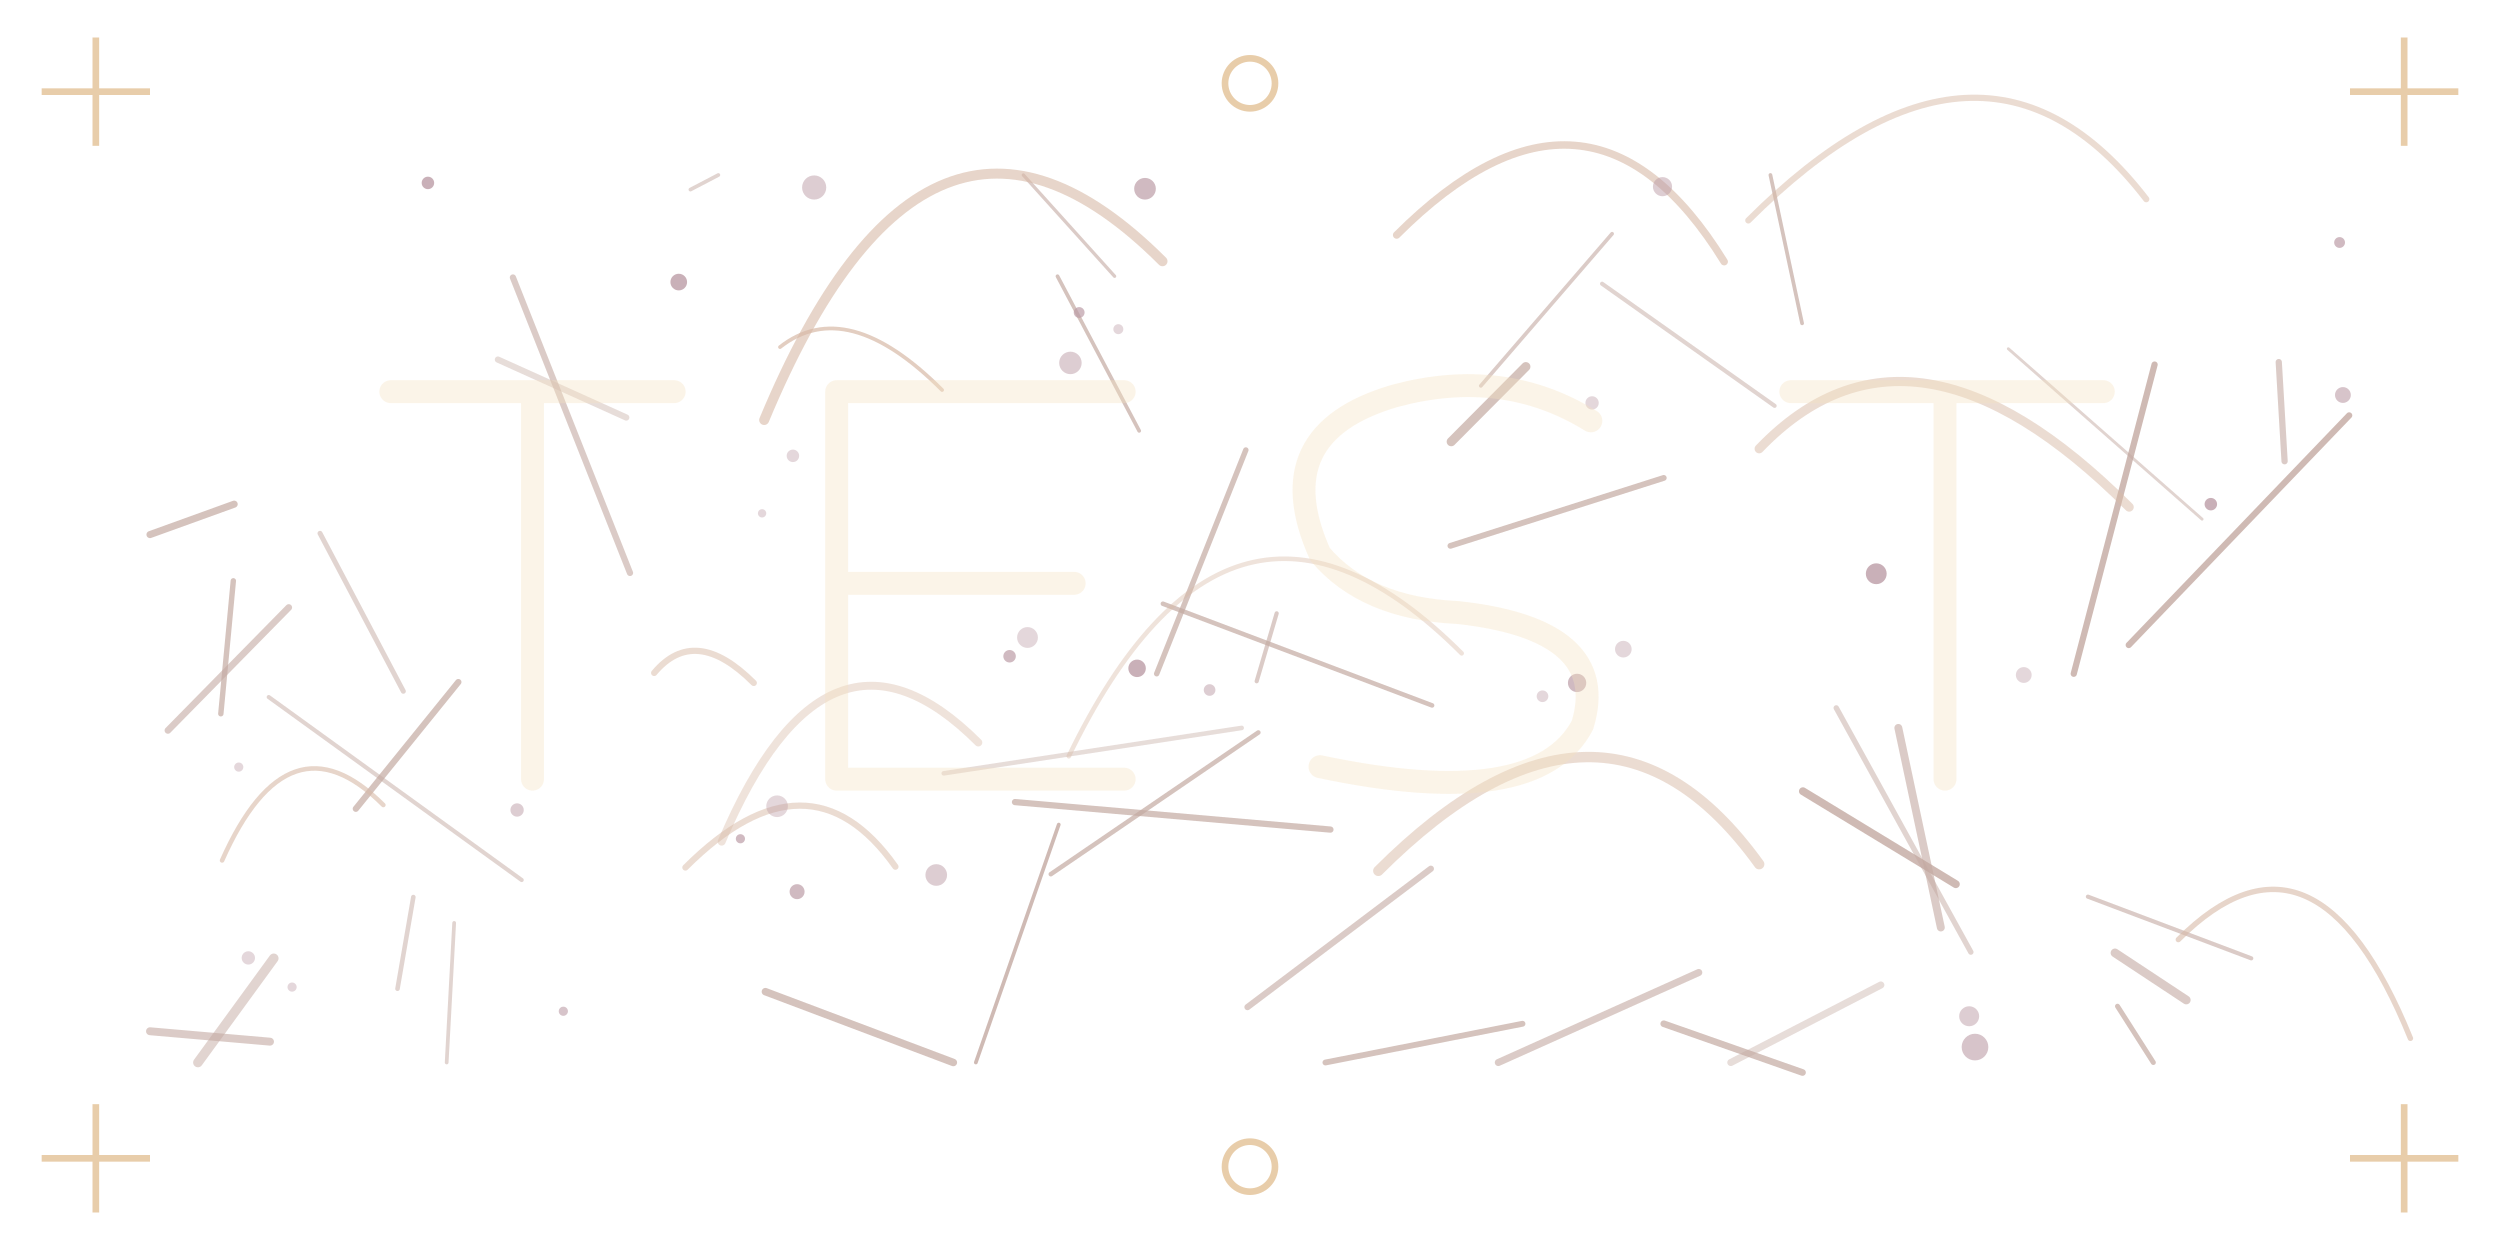
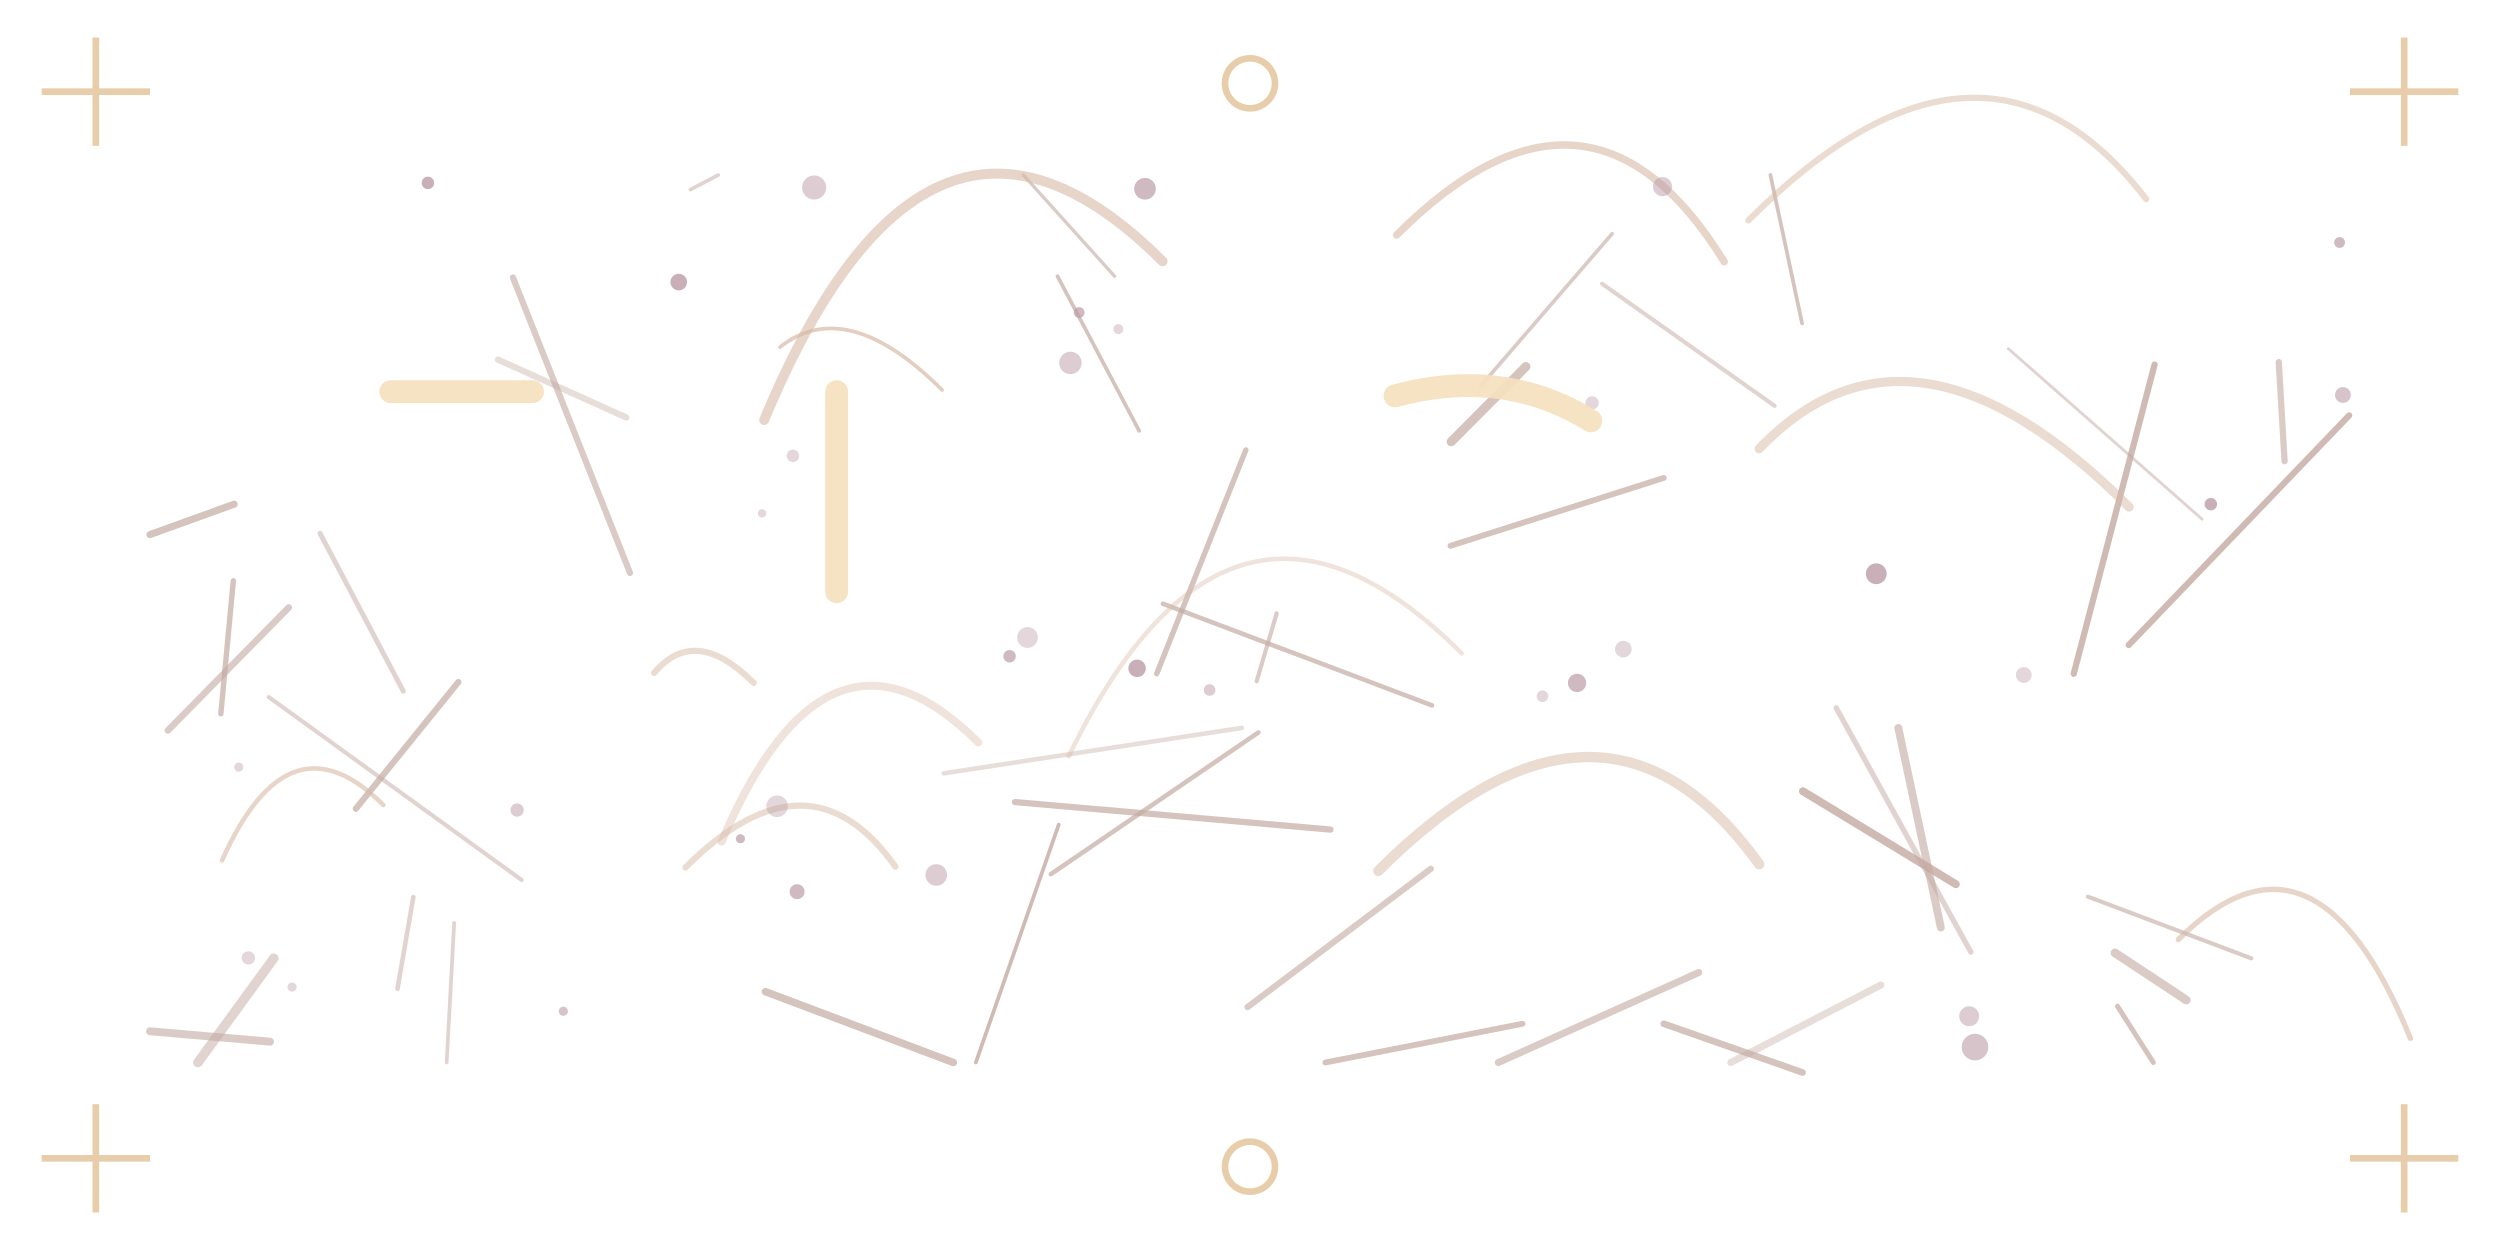
<svg xmlns="http://www.w3.org/2000/svg" width="160mm" height="80mm" viewBox="0 0 600 300">
  <g fill="none" stroke="#c3a9a1" stroke-linecap="round" stroke-linejoin="round">
    <path d="M119.5 86.3L150.3 100.2" stroke-width="1.5" opacity="0.4" />
    <path d="M267.5 66.3L245.6 42.0" stroke-width="0.8" opacity="0.6" />
    <path d="M273.4 103.4L253.8 66.3" stroke-width="0.9" opacity="0.7" />
    <path d="M65.7 230.0L47.5 255.0" stroke-width="2.3" opacity="0.5" />
    <path d="M76.8 128.0L96.8 165.9" stroke-width="1.2" opacity="0.5" />
    <path d="M507.6 228.7L524.7 240.0" stroke-width="2.1" opacity="0.6" />
    <path d="M109.0 221.5L107.2 255.0" stroke-width="0.9" opacity="0.5" />
    <path d="M348.3 106.0L366.2 88.0" stroke-width="2.2" opacity="0.7" />
    <path d="M407.7 233.4L359.6 255.0" stroke-width="1.7" opacity="0.6" />
    <path d="M348.1 131.0L399.3 114.7" stroke-width="1.4" opacity="0.7" />
    <path d="M465.8 222.6L455.6 174.7" stroke-width="1.9" opacity="0.6" />
    <path d="M277.6 161.7L299.0 108.0" stroke-width="1.3" opacity="0.7" />
    <path d="M528.5 124.6L482.0 83.7" stroke-width="0.7" opacity="0.5" />
    <path d="M123.1 66.6L151.2 137.5" stroke-width="1.5" opacity="0.6" />
    <path d="M254.1 197.9L234.2 255.0" stroke-width="0.9" opacity="0.8" />
    <path d="M302.0 175.8L252.2 209.8" stroke-width="1.1" opacity="0.7" />
    <path d="M440.7 169.9L473.0 228.5" stroke-width="1.3" opacity="0.5" />
    <path d="M56.0 139.4L53.0 171.3" stroke-width="1.3" opacity="0.7" />
    <path d="M451.4 236.4L415.4 255.0" stroke-width="1.7" opacity="0.4" />
    <path d="M183.7 238.0L228.8 255.0" stroke-width="1.8" opacity="0.7" />
    <path d="M469.4 212.2L432.7 189.9" stroke-width="1.9" opacity="0.8" />
    <path d="M40.3 175.3L69.3 145.8" stroke-width="1.6" opacity="0.6" />
    <path d="M425.9 97.4L384.5 68.1" stroke-width="1.0" opacity="0.5" />
    <path d="M510.9 154.8L563.8 99.7" stroke-width="1.5" opacity="0.8" />
    <path d="M243.6 192.5L319.3 199.1" stroke-width="1.5" opacity="0.7" />
    <path d="M508.2 241.5L516.8 255.0" stroke-width="1.2" opacity="0.7" />
    <path d="M365.4 245.7L318.1 255.0" stroke-width="1.4" opacity="0.7" />
    <path d="M548.3 110.7L546.9 86.9" stroke-width="1.5" opacity="0.6" />
    <path d="M85.4 194.1L110.0 163.7" stroke-width="1.5" opacity="0.7" />
    <path d="M165.7 45.5L172.4 42.0" stroke-width="0.9" opacity="0.5" />
    <path d="M306.4 147.2L301.6 163.5" stroke-width="1.0" opacity="0.6" />
    <path d="M343.4 208.5L299.4 241.7" stroke-width="1.5" opacity="0.6" />
    <path d="M56.2 121.0L36.0 128.3" stroke-width="1.7" opacity="0.7" />
    <path d="M95.4 237.3L99.2 215.3" stroke-width="1.1" opacity="0.5" />
    <path d="M517.1 87.5L497.7 161.7" stroke-width="1.5" opacity="0.8" />
    <path d="M226.5 185.6L298.0 174.7" stroke-width="1.1" opacity="0.4" />
    <path d="M355.4 92.6L386.9 56.1" stroke-width="0.9" opacity="0.6" />
    <path d="M501.1 215.2L540.3 230.0" stroke-width="1.0" opacity="0.6" />
    <path d="M64.8 250.0L36.0 247.5" stroke-width="1.9" opacity="0.6" />
    <path d="M343.7 169.3L279.1 144.9" stroke-width="1.1" opacity="0.7" />
    <path d="M432.6 257.4L399.3 245.7" stroke-width="1.6" opacity="0.7" />
    <path d="M125.2 211.2L64.5 167.3" stroke-width="1.0" opacity="0.5" />
    <path d="M432.5 77.6L424.9 42.0" stroke-width="0.9" opacity="0.7" />
  </g>
  <g fill="none" stroke="#d7b9a6" stroke-linecap="round" stroke-linejoin="round">
    <path d="M226.1 93.6q-22.9 -22.9 -38.9 -10.3" stroke-width="0.9" opacity="0.7" />
    <path d="M511.0 121.7q-52.2 -52.2 -88.8 -14.0" stroke-width="2.2" opacity="0.5" />
    <path d="M350.8 156.8q-55.5 -55.5 -94.3 24.7" stroke-width="1.1" opacity="0.4" />
    <path d="M335.2 56.4q46.2 -46.2 78.6 6.4" stroke-width="1.8" opacity="0.6" />
    <path d="M164.5 208.2q29.6 -29.6 50.4 -0.2" stroke-width="1.5" opacity="0.5" />
    <path d="M92.0 193.2q-22.7 -22.7 -38.7 13.3" stroke-width="1.1" opacity="0.6" />
    <path d="M522.8 225.5q32.8 -32.8 55.7 23.7" stroke-width="1.3" opacity="0.6" />
    <path d="M419.6 52.9q56.2 -56.2 95.5 -5.1" stroke-width="1.5" opacity="0.5" />
    <path d="M180.9 163.9q-14.1 -14.1 -23.9 -2.4" stroke-width="1.5" opacity="0.5" />
    <path d="M279.0 62.7q-56.3 -56.3 -95.6 38.1" stroke-width="2.4" opacity="0.6" />
    <path d="M330.8 209.0q53.8 -53.8 91.4 -1.6" stroke-width="2.5" opacity="0.5" />
    <path d="M234.8 178.2q-36.2 -36.2 -61.6 23.8" stroke-width="1.9" opacity="0.4" />
  </g>
  <g fill="#bc9ca6">
    <circle cx="274.8" cy="45.3" r="2.6" opacity="0.7" />
    <circle cx="259.0" cy="75.0" r="1.3" opacity="0.7" />
    <circle cx="474.0" cy="251.3" r="3.2" opacity="0.6" />
    <circle cx="162.9" cy="67.7" r="2.0" opacity="0.8" />
    <circle cx="272.9" cy="160.4" r="2.1" opacity="0.8" />
    <circle cx="57.3" cy="184.1" r="1.1" opacity="0.4" />
    <circle cx="224.7" cy="210.0" r="2.6" opacity="0.5" />
    <circle cx="102.7" cy="43.9" r="1.5" opacity="0.8" />
    <circle cx="177.7" cy="201.3" r="1.1" opacity="0.7" />
    <circle cx="382.1" cy="96.7" r="1.6" opacity="0.4" />
    <circle cx="472.6" cy="243.9" r="2.4" opacity="0.5" />
    <circle cx="530.6" cy="121.0" r="1.5" opacity="0.8" />
    <circle cx="268.4" cy="79.0" r="1.2" opacity="0.4" />
    <circle cx="190.3" cy="109.4" r="1.5" opacity="0.4" />
    <circle cx="389.6" cy="155.8" r="2.0" opacity="0.4" />
    <circle cx="290.3" cy="165.6" r="1.4" opacity="0.5" />
    <circle cx="135.2" cy="242.7" r="1.1" opacity="0.6" />
    <circle cx="399.0" cy="44.8" r="2.3" opacity="0.5" />
    <circle cx="191.3" cy="214.0" r="1.8" opacity="0.7" />
    <circle cx="70.1" cy="236.9" r="1.1" opacity="0.4" />
    <circle cx="561.5" cy="58.2" r="1.3" opacity="0.7" />
    <circle cx="485.7" cy="162.0" r="1.9" opacity="0.4" />
    <circle cx="378.5" cy="163.9" r="2.2" opacity="0.7" />
    <circle cx="59.6" cy="229.9" r="1.6" opacity="0.4" />
    <circle cx="124.1" cy="194.4" r="1.6" opacity="0.5" />
    <circle cx="370.2" cy="167.1" r="1.4" opacity="0.4" />
    <circle cx="450.3" cy="137.7" r="2.5" opacity="0.8" />
    <circle cx="246.6" cy="153.0" r="2.5" opacity="0.4" />
    <circle cx="242.3" cy="157.5" r="1.5" opacity="0.7" />
    <circle cx="182.9" cy="123.2" r="1.0" opacity="0.4" />
    <circle cx="256.9" cy="87.1" r="2.7" opacity="0.5" />
    <circle cx="186.5" cy="193.5" r="2.6" opacity="0.4" />
    <circle cx="195.4" cy="45.0" r="2.9" opacity="0.5" />
    <circle cx="562.3" cy="94.8" r="1.9" opacity="0.6" />
  </g>
-   <g fill="none" stroke="#f5e1bf" stroke-width="5.5" stroke-linecap="round" stroke-linejoin="round" opacity=".36" transform="translate(-0.2 0)">
-     <path d="M94 94H162 M128 94V187 M201 94V187 M201 94H270 M201 140H258 M201 187H270 M382 101Q361 88 335 95Q304 104 317 133Q328 146 350 147Q387 151 380 174Q369 195 317 184 M430 94H505 M467 94V187" />
+   <g fill="none" stroke="#f5e1bf" stroke-width="5.5" stroke-linecap="round" stroke-linejoin="round" opacity=".92" transform="translate(-0.2 0)">
+     <path d="M94 94H128 M201 94V142 M382 101Q361 88 335 95" />
  </g>
  <g fill="none" stroke="#e6c8a1" stroke-width="1.6" opacity=".9">
    <path d="M10 22H36 M23 9V35 M564 22H590 M577 9V35 M10 278H36 M23 265V291 M564 278H590 M577 265V291" />
    <circle cx="300" cy="20" r="6" />
    <circle cx="300" cy="280" r="6" />
  </g>
</svg>
